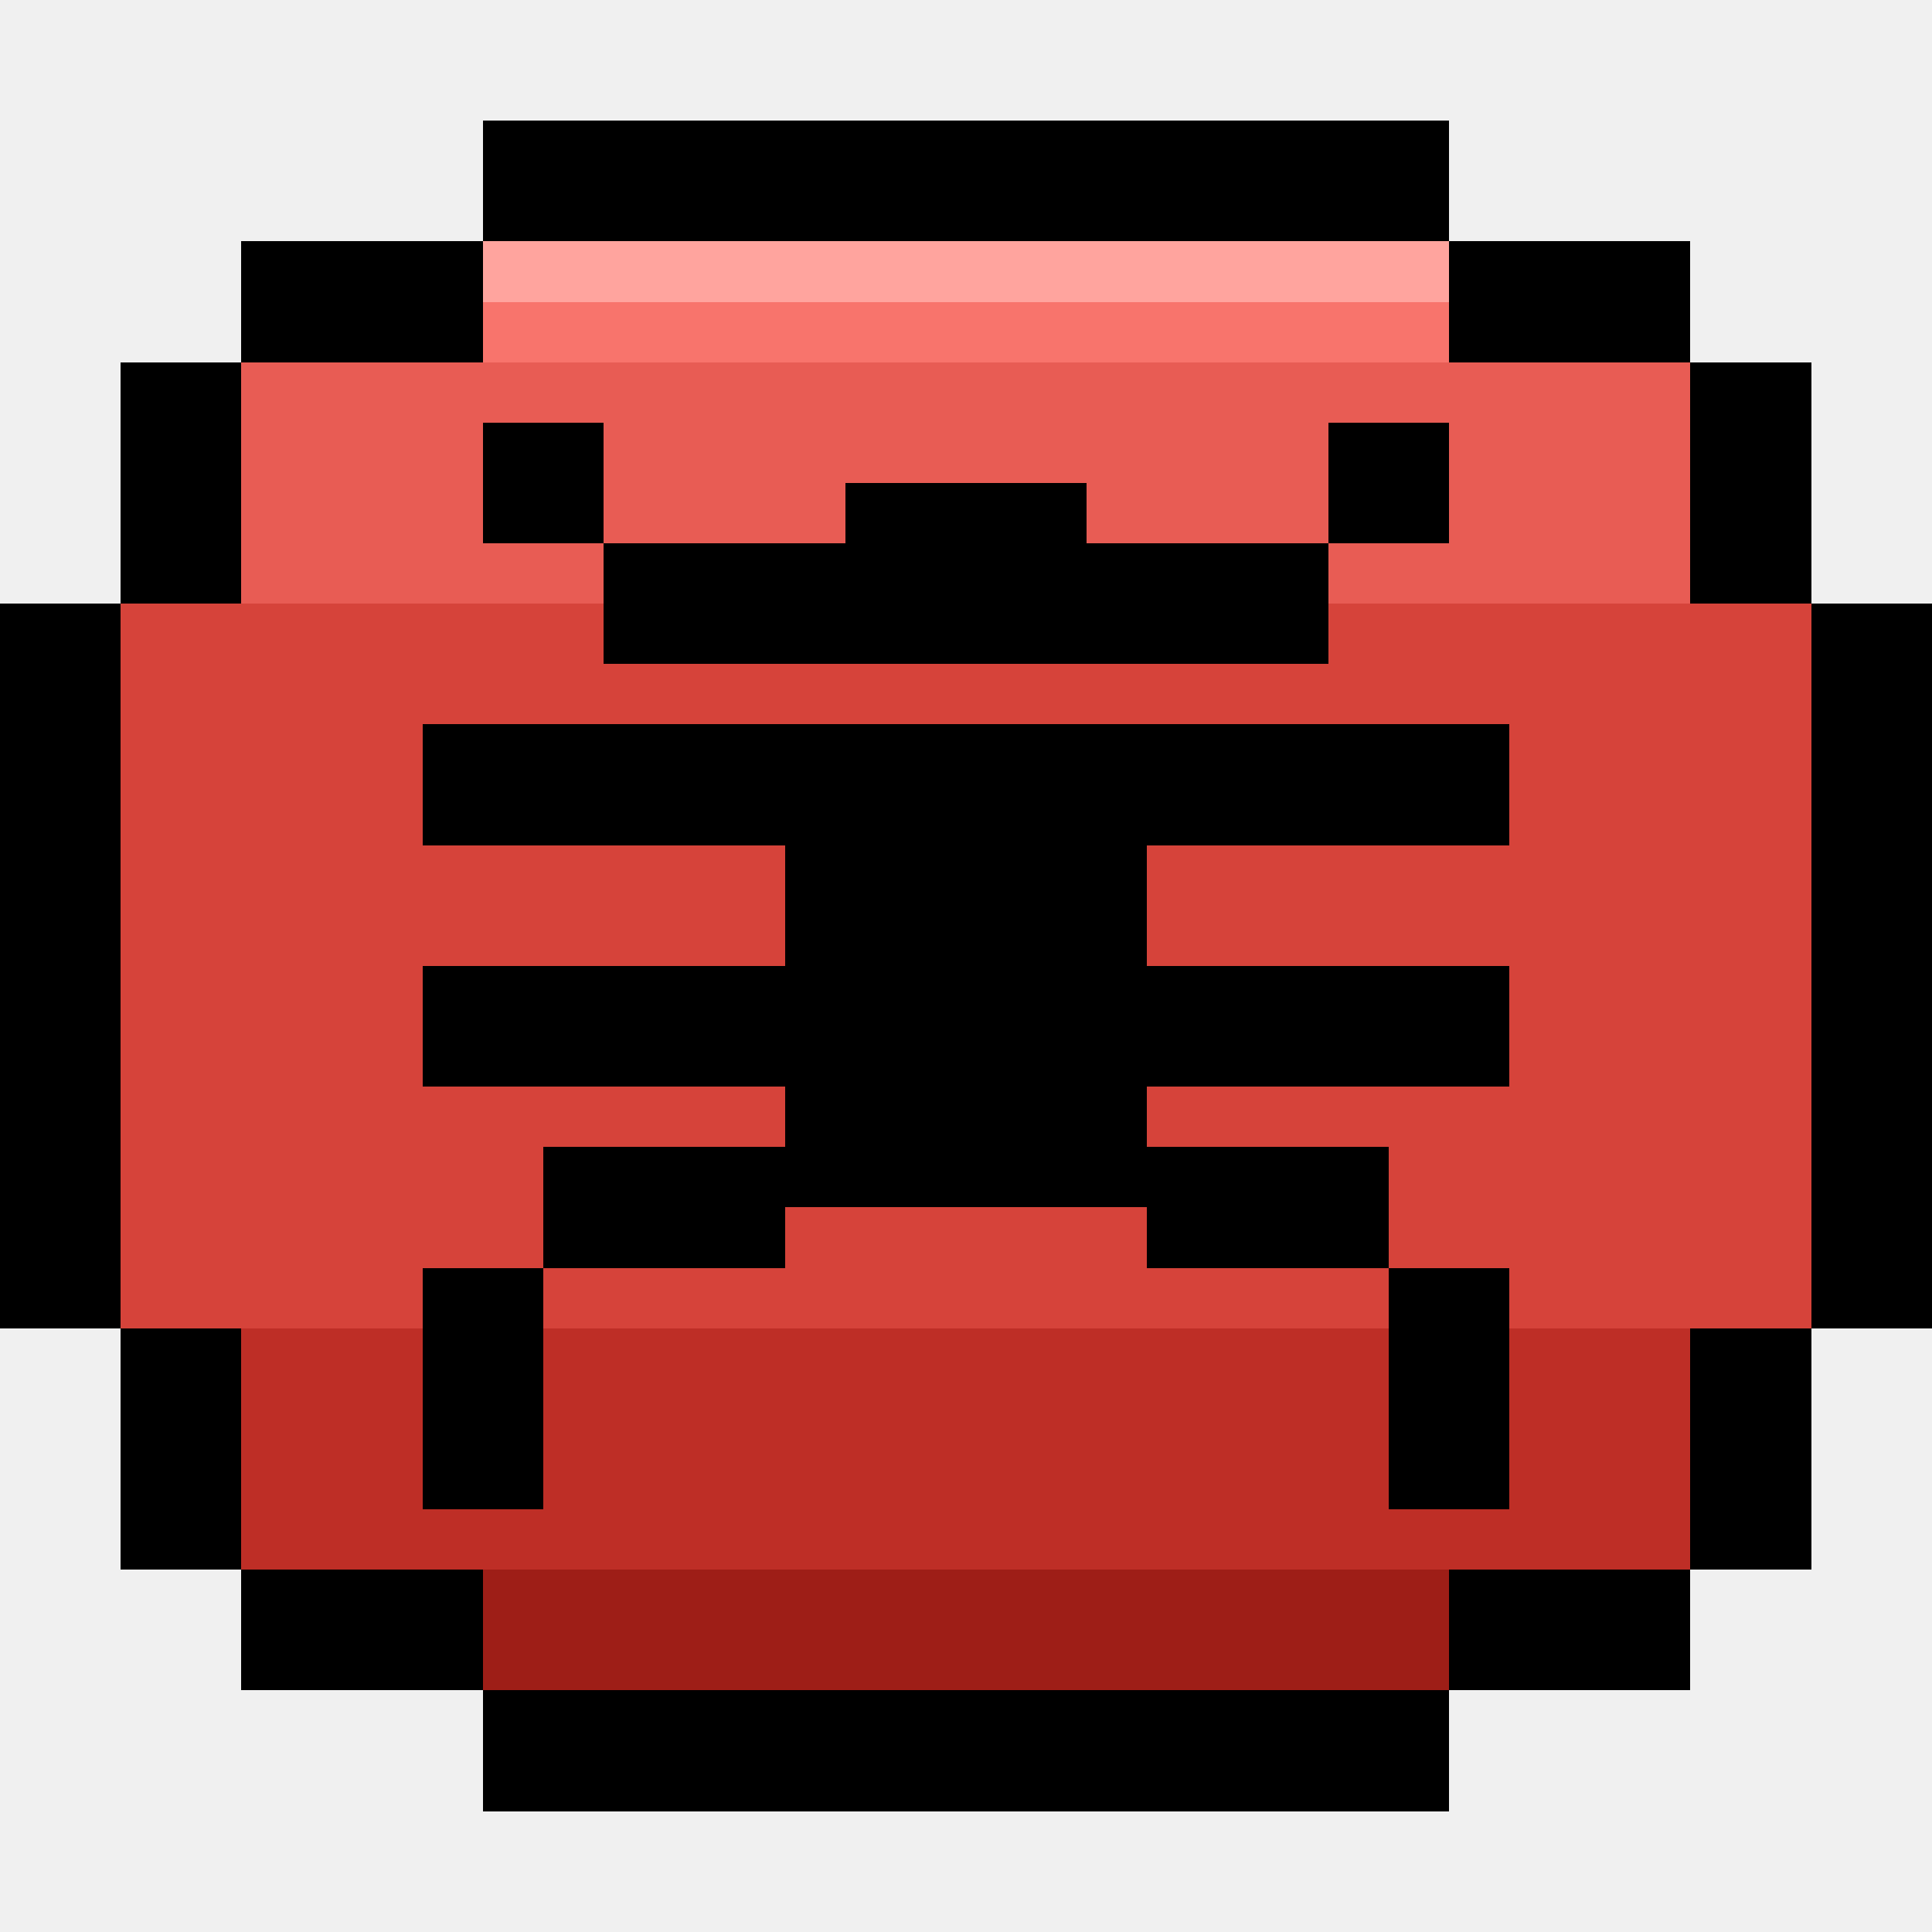
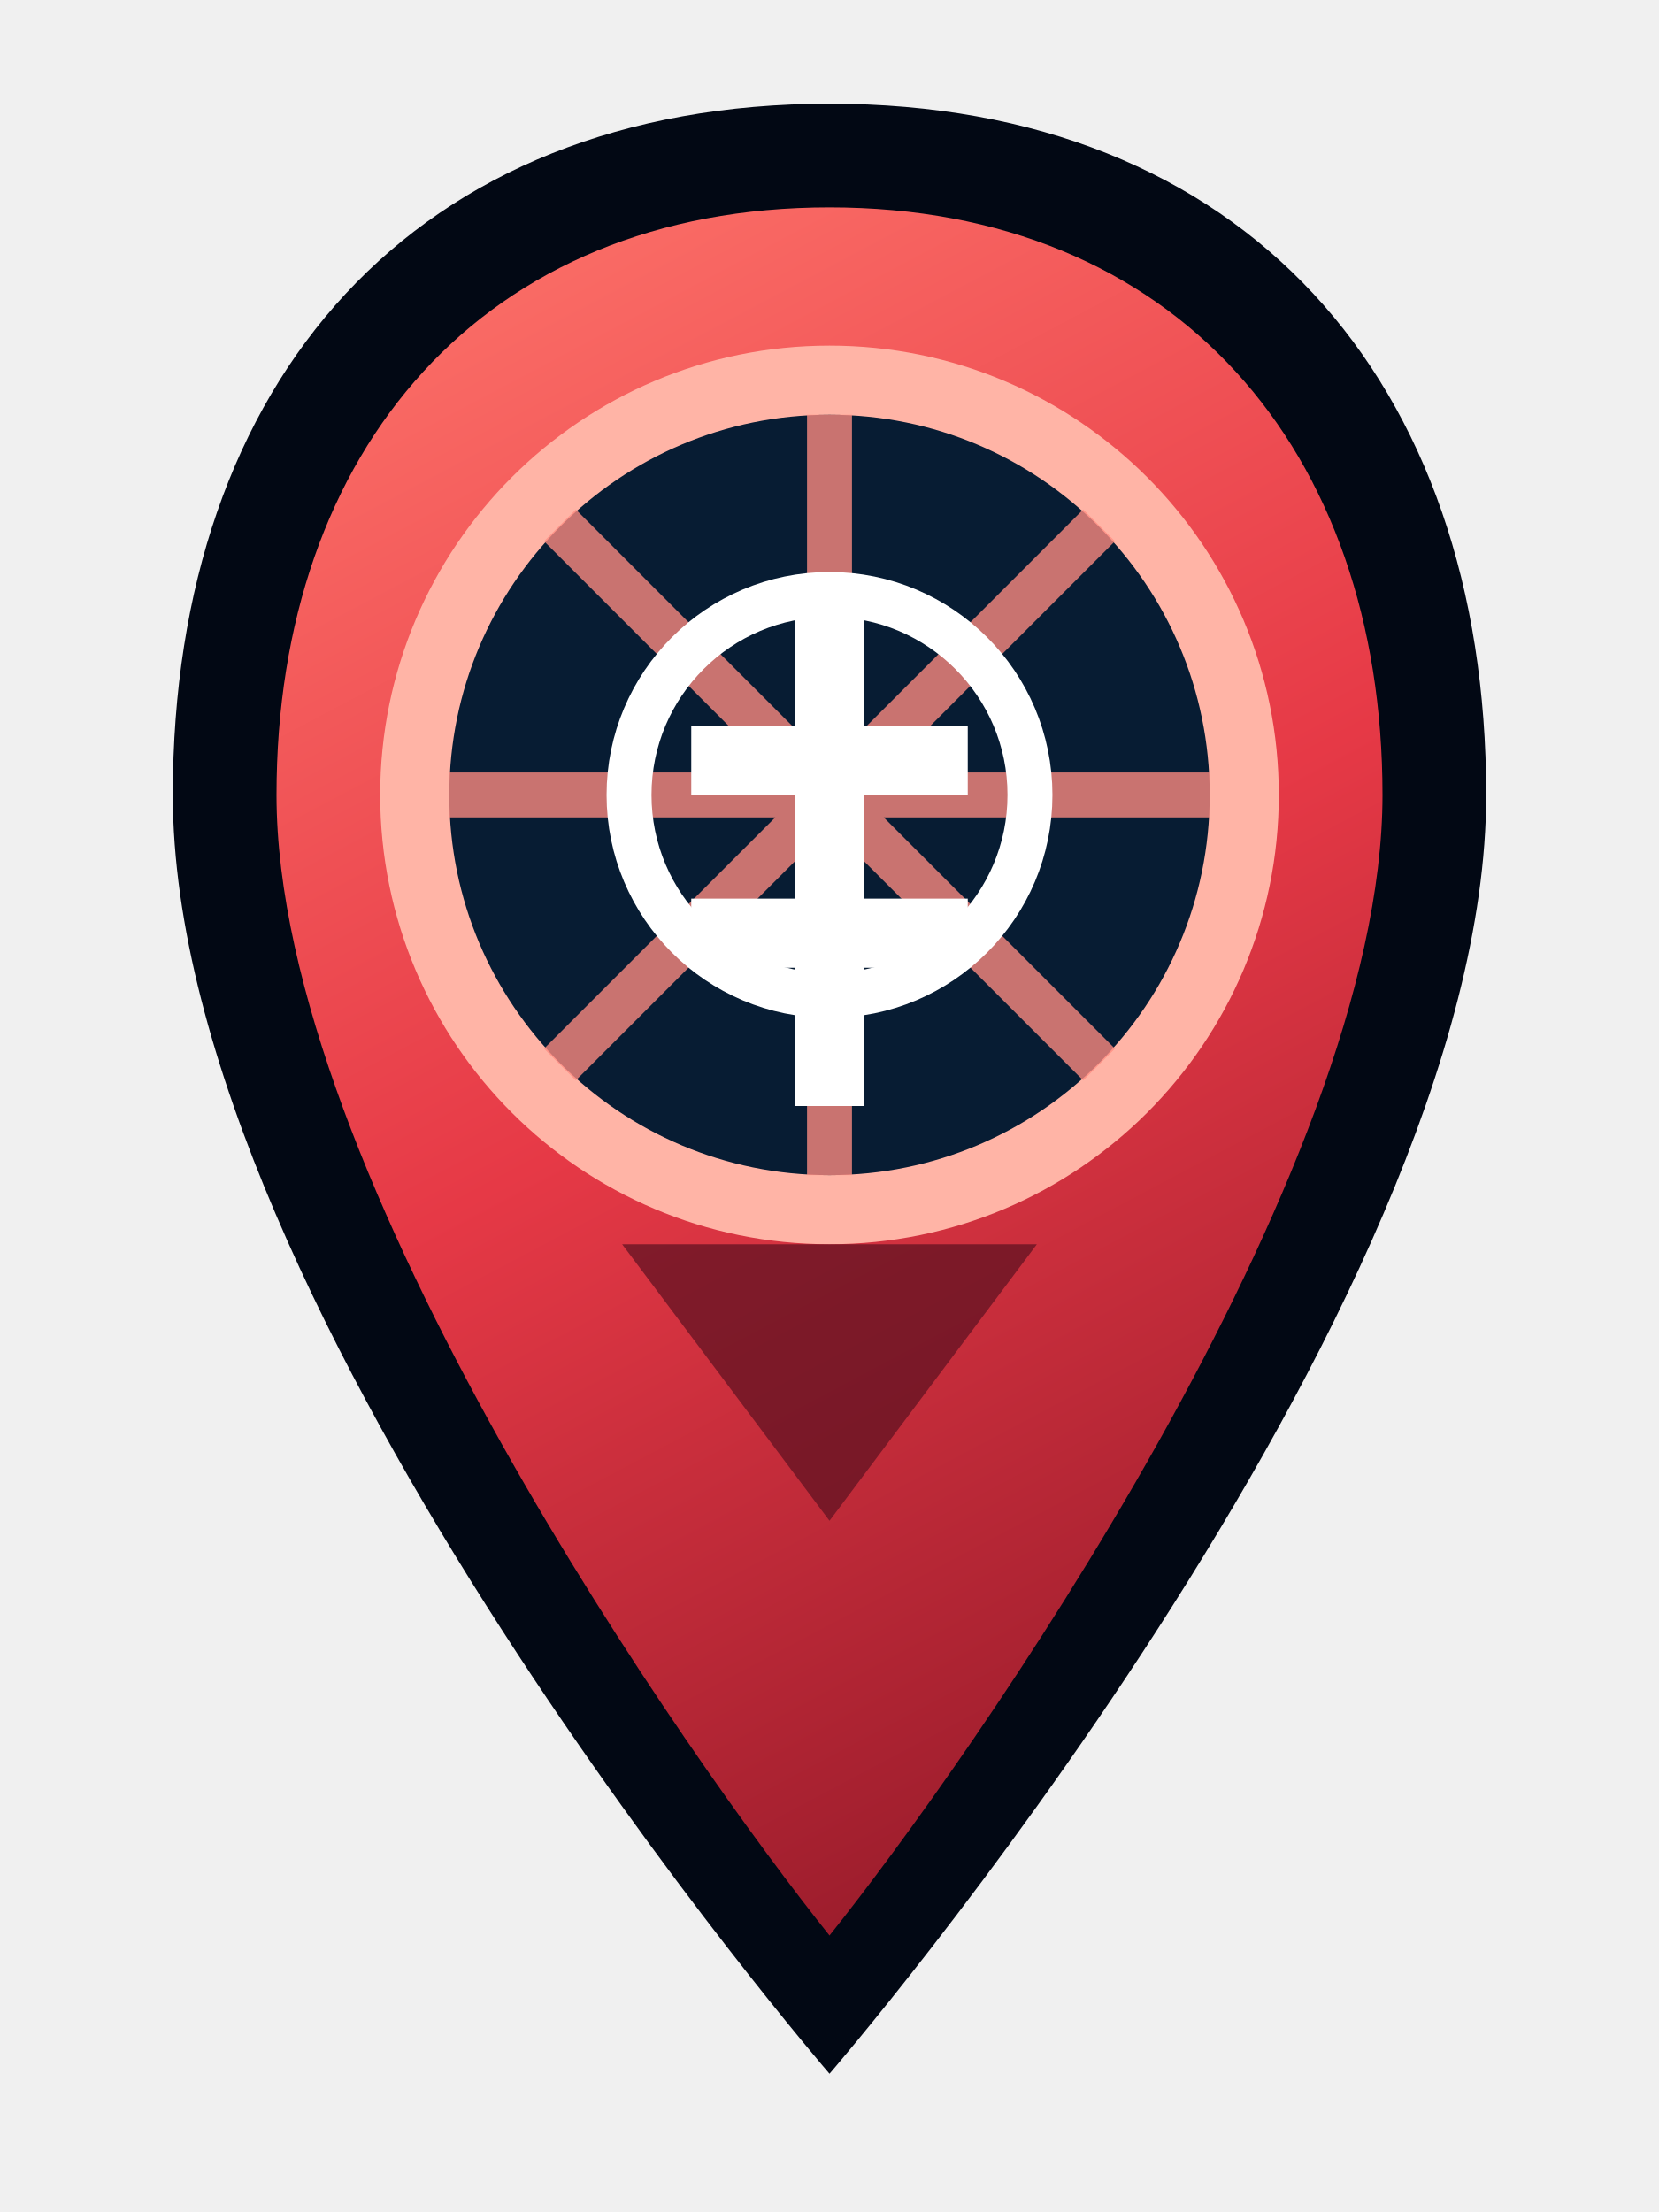
- <svg xmlns="http://www.w3.org/2000/svg" viewBox="0 0 32 32" width="32" height="32" shape-rendering="crispEdges">
-   <rect x="8" y="2" width="16" height="2" fill="#000" />
-   <rect x="4" y="4" width="4" height="2" fill="#000" />
-   <rect x="24" y="4" width="4" height="2" fill="#000" />
-   <rect x="2" y="6" width="2" height="4" fill="#000" />
-   <rect x="28" y="6" width="2" height="4" fill="#000" />
-   <rect x="0" y="10" width="2" height="12" fill="#000" />
-   <rect x="30" y="10" width="2" height="12" fill="#000" />
-   <rect x="2" y="22" width="2" height="4" fill="#000" />
-   <rect x="28" y="22" width="2" height="4" fill="#000" />
-   <rect x="4" y="26" width="4" height="2" fill="#000" />
-   <rect x="24" y="26" width="4" height="2" fill="#000" />
-   <rect x="8" y="28" width="16" height="2" fill="#000" />
-   <rect x="8" y="4" width="16" height="2" fill="#f8746c" />
-   <rect x="4" y="6" width="24" height="4" fill="#e85c54" />
-   <rect x="2" y="10" width="28" height="12" fill="#d6433a" />
-   <rect x="4" y="22" width="24" height="4" fill="#be2e26" />
-   <rect x="8" y="26" width="16" height="2" fill="#9e1e17" />
-   <rect x="8" y="4" width="16" height="1" fill="#ffa49e" />
-   <rect x="14" y="8" width="4" height="3" fill="#000" />
-   <rect x="13" y="12" width="6" height="8" fill="#000" />
-   <rect x="8" y="7" width="2" height="2" fill="#000" />
-   <rect x="10" y="9" width="4" height="2" fill="#000" />
-   <rect x="7" y="12" width="6" height="2" fill="#000" />
-   <rect x="7" y="16" width="6" height="2" fill="#000" />
-   <rect x="9" y="19" width="4" height="2" fill="#000" />
-   <rect x="7" y="21" width="2" height="4" fill="#000" />
-   <rect x="22" y="7" width="2" height="2" fill="#000" />
-   <rect x="18" y="9" width="4" height="2" fill="#000" />
-   <rect x="19" y="12" width="6" height="2" fill="#000" />
-   <rect x="19" y="16" width="6" height="2" fill="#000" />
-   <rect x="19" y="19" width="4" height="2" fill="#000" />
-   <rect x="23" y="21" width="2" height="4" fill="#000" />
+ <svg xmlns="http://www.w3.org/2000/svg" viewBox="0 0 48 64" role="img" aria-label="Confirmed signal marker">
+   <defs>
+     <linearGradient id="confirmedFill" x1="10" y1="4" x2="37" y2="55" gradientUnits="userSpaceOnUse">
+       <stop stop-color="#ff786d" />
+       <stop offset=".5" stop-color="#e63946" />
+       <stop offset="1" stop-color="#8d1727" />
+     </linearGradient>
+   </defs>
+   <path d="M24 3C12 3 5 11 5 23c0 15 19 37 19 37s19-22 19-37C43 11 36 3 24 3Z" fill="#020814" />
+   <path d="M24 6C14 6 8 13 8 23c0 11 12 28 16 33 4-5 16-22 16-33C40 13 34 6 24 6Z" fill="url(#confirmedFill)" />
+   <circle cx="24" cy="23" r="12" fill="#071c33" stroke="#ffb4a6" stroke-width="2" />
+   <path d="M24 12v22M13 23h22M16.2 15.2l15.6 15.6M31.8 15.2 16.2 30.8" stroke="#ff8c81" stroke-width="1.3" opacity=".78" />
+   <path d="M23 17h2v4h3v2h-3v3h3v2h-3v4h-2v-4h-3v-2h3v-3h-3v-2h3z" fill="#fff" />
+   <circle cx="24" cy="23" r="5.8" fill="none" stroke="#fff" stroke-width="1.3" />
+   <path d="M18 36h12l-6 8z" fill="#5a1020" opacity=".7" />
</svg>
